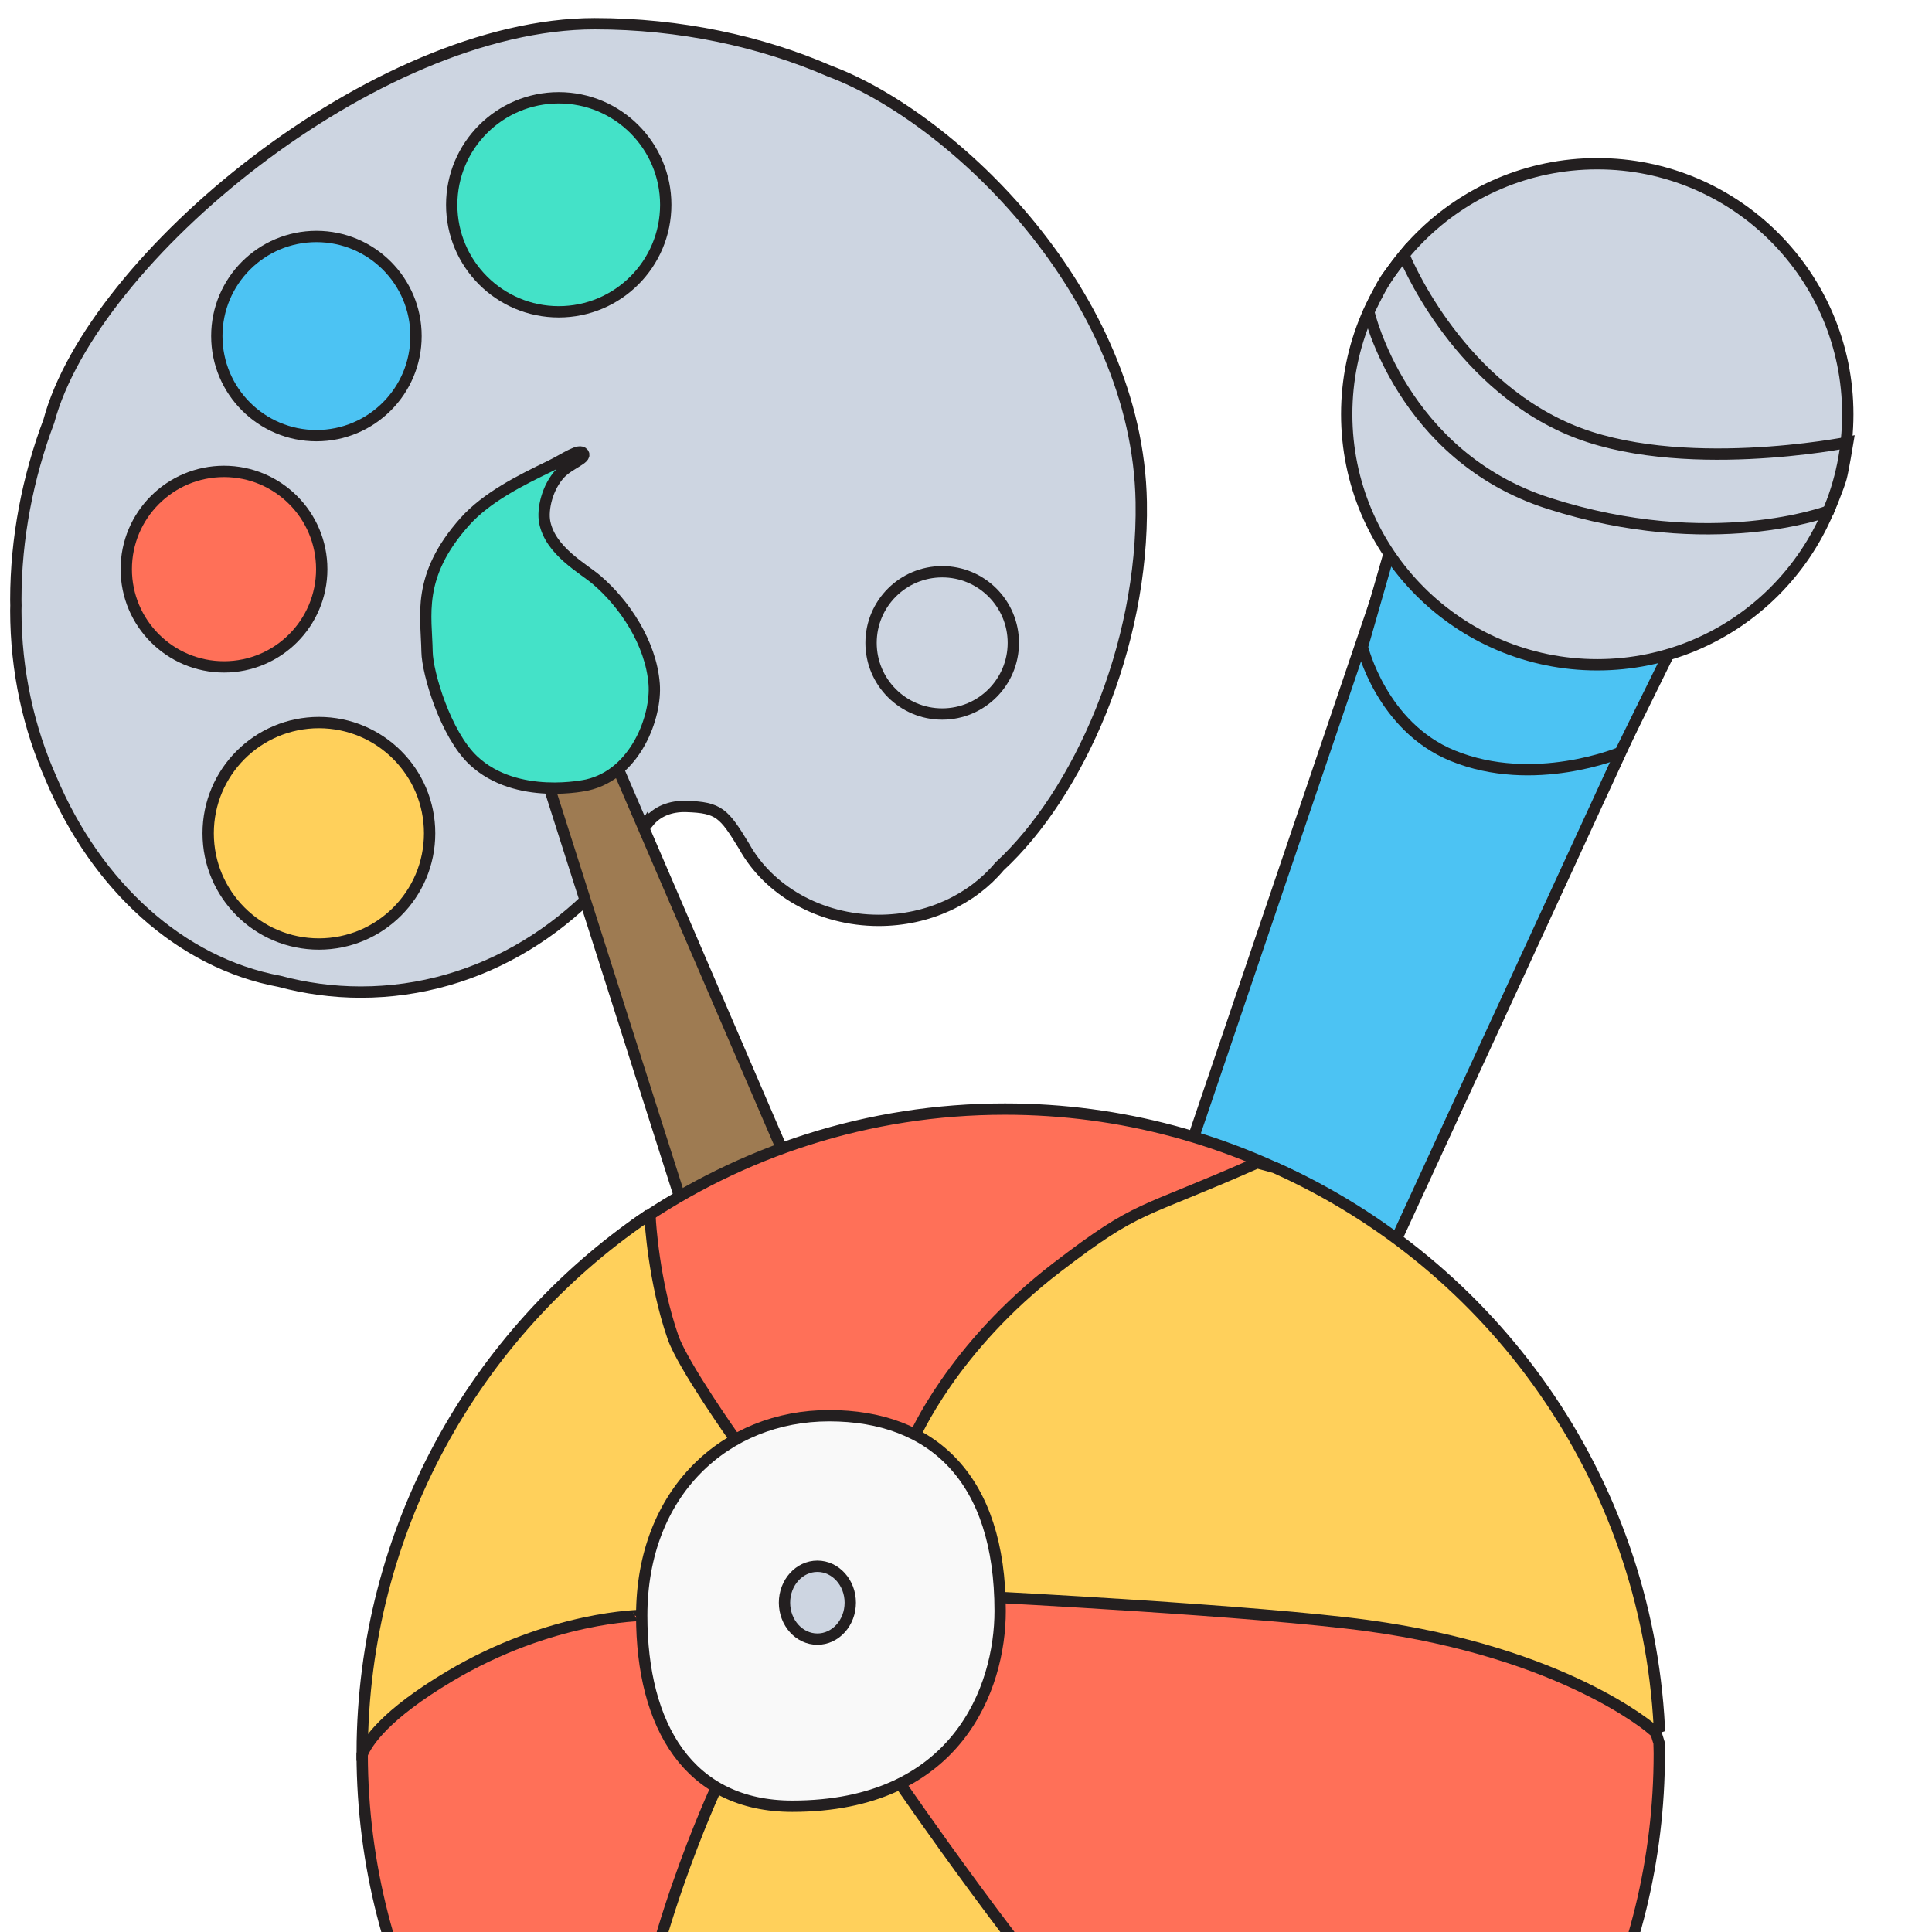
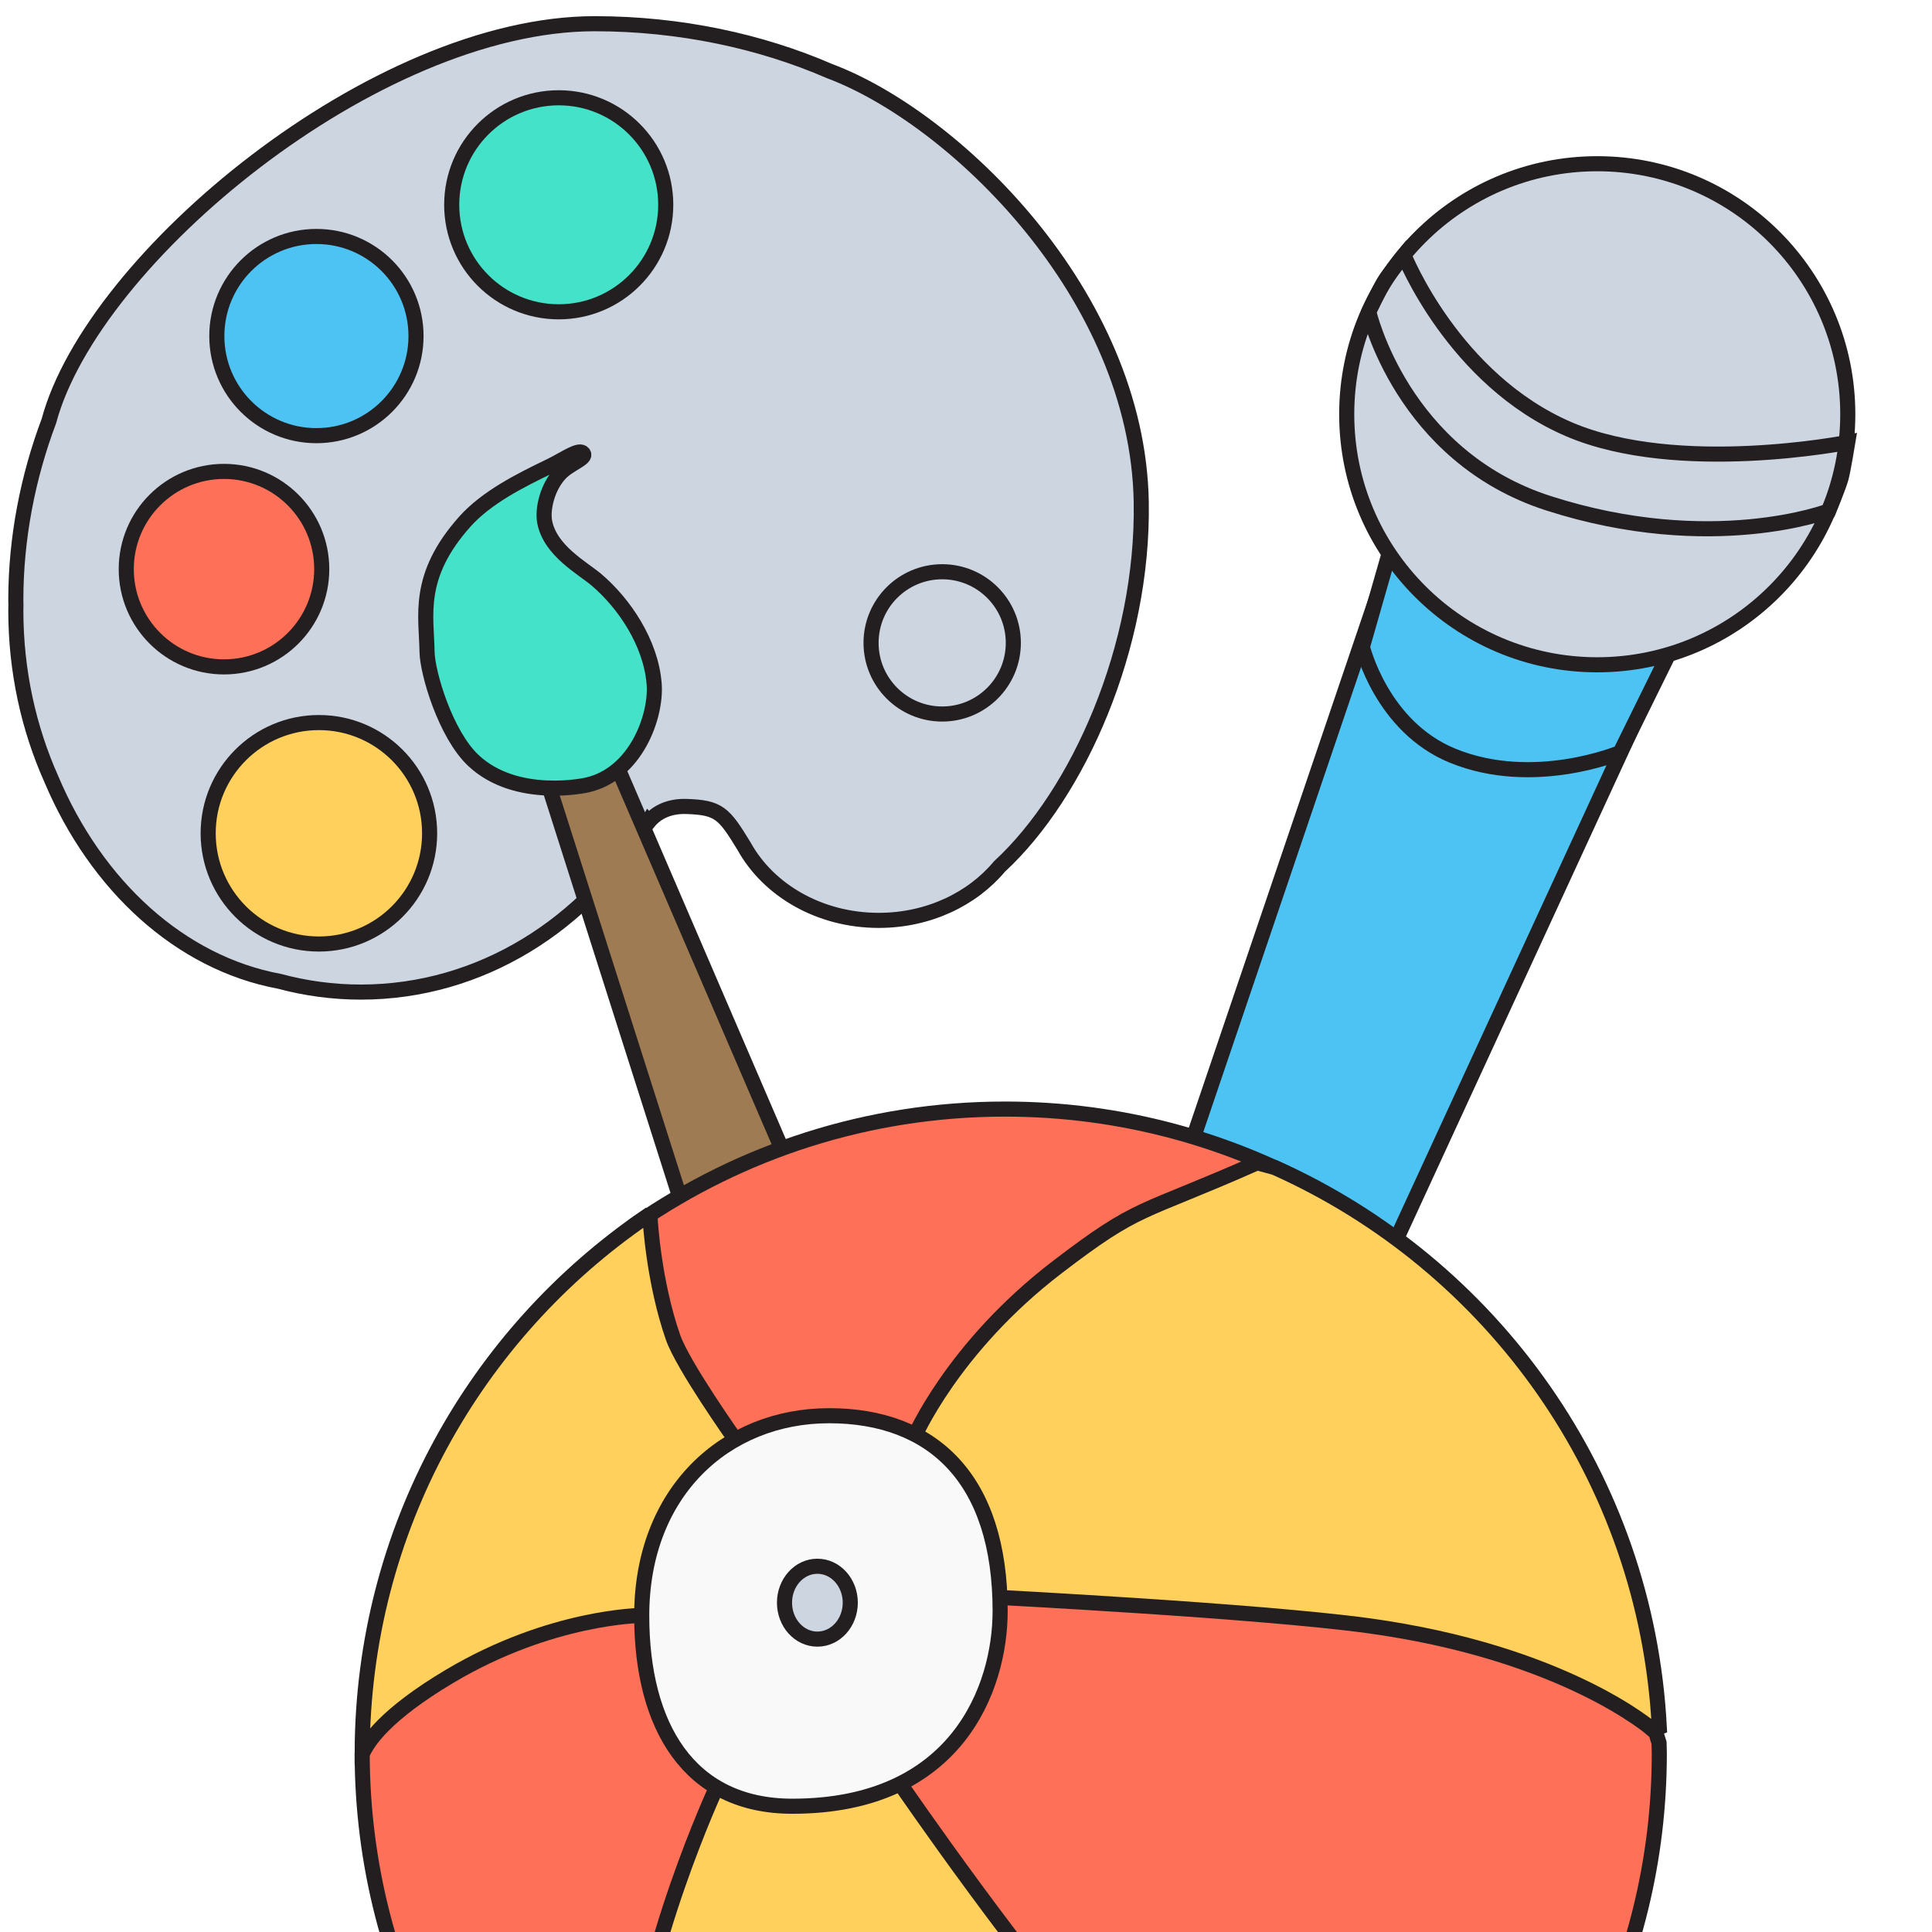
- <svg xmlns="http://www.w3.org/2000/svg" version="1.1" x="0px" y="0px" width="256px" height="256px" viewBox="-1.347 -2.392 256 256" enable-background="new -1.347 -2.392 256 256" xml:space="preserve">
+ <svg xmlns="http://www.w3.org/2000/svg" version="1.1" x="0px" y="0px" width="256px" height="256px" viewBox="-1.097 -2.142 256 256" enable-background="new -1.097 -2.142 256 256" xml:space="preserve">
  <defs>
</defs>
-   <path display="none" fill="#F2797A" stroke="#231F20" stroke-width="3" stroke-miterlimit="10" d="M188.456,64.003l-16.622,55.965  l25.245,17.525l25.51-59.093c0,0-8.897,2.694-20.676-1.075C193.716,74.703,188.456,64.003,188.456,64.003z" />
-   <polyline display="none" fill="#A46352" stroke="#231F20" stroke-width="3" stroke-miterlimit="10" points="89.046,153.854   72.154,100.432 81.276,97.943 98.715,138.796 89.538,153.854 " />
-   <path fill="#CDD5E1" stroke="#231F20" stroke-width="1.5" stroke-miterlimit="10" d="M149.874,64.12  c-0.475-27.483-24.852-50.938-41.31-57.094C99.465,3.076,88.76,0.75,77.449,0.75c-29.118,0-66.547,31.084-72.321,52.656  C2.337,60.824,0.75,68.931,0.75,77.079c0,0.252,0.012,0.501,0.015,0.753C0.763,78.056,0.75,78.276,0.75,78.5  c0,8.029,1.699,15.616,4.71,22.359c5.965,14.117,17.069,24.335,30.217,26.778c3.459,0.926,7.068,1.428,10.785,1.428  c15.892,0,29.884-8.974,38.076-22.586c0.016,0.019,0.033,0.035,0.049,0.053c1.128-1.4,2.886-2.134,5.027-2.063  c4.307,0.141,4.953,0.875,7.633,5.27c3.211,5.808,9.982,9.824,17.841,9.824c6.579,0,12.393-2.818,16-7.14  C141.528,102.813,150.206,83.321,149.874,64.12z" />
-   <path fill="#9E7B52" stroke="#231F20" stroke-width="1.5" stroke-miterlimit="10" d="M80.58,99.538l-9.122,2.489l30.91,97.03  c0,0,1.132,6.795,12.459,1.133c7.098-3.549,4.854-9.871,4.854-9.871L80.58,99.538z" />
-   <path fill="#44E2C8" stroke="#231F20" stroke-width="1.5" stroke-miterlimit="10" d="M76.457,101.621  c6.438-1.464,9.21-9.088,8.875-13.386c-0.427-5.479-3.994-10.704-7.656-13.813c-1.809-1.536-6.094-3.813-6.844-7.625  c-0.338-1.721,0.352-4.668,2.063-6.469c1.217-1.281,3.494-1.962,3.063-2.625c-0.493-0.758-2.456,0.716-4.406,1.657  c-3.931,1.896-8.418,4.132-11.313,7.375c-6.461,7.239-5.07,12.489-5,17.239c0.041,2.781,2.441,10.924,6.136,14.397  C67.113,103.766,76.457,101.621,76.457,101.621" />
-   <circle fill="#44E2C8" stroke="#231F20" stroke-width="1.5" stroke-miterlimit="10" cx="72.687" cy="24.744" r="14.18" />
-   <circle fill="#4CC3F3" stroke="#231F20" stroke-width="1.5" stroke-miterlimit="10" cx="40.58" cy="42.138" r="13.197" />
-   <circle fill="#FF7058" stroke="#231F20" stroke-width="1.5" stroke-miterlimit="10" cx="28.334" cy="73.023" r="12.951" />
-   <circle fill="#FFD05B" stroke="#231F20" stroke-width="1.5" stroke-miterlimit="10" cx="40.908" cy="108.023" r="14.672" />
-   <circle fill="#CDD5E1" stroke="#231F20" stroke-width="1.5" stroke-miterlimit="10" cx="123.498" cy="82.793" r="9.426" />
-   <path fill="#4CC3F3" stroke="#231F20" stroke-width="1.5" stroke-miterlimit="10" d="M187.282,58.506l-45.533,134.151  c0,0,1.456,6.957,8.091,10.389c6.865,3.551,15.372-1.166,15.372-1.166l58.275-126.451l-18.648-14.553L187.282,58.506z" />
-   <path fill="#4CC3F3" stroke="#231F20" stroke-width="1.5" stroke-miterlimit="10" d="M179.176,83.326l3.536-12.352l37.02,13.36  l-6.403,12.993c0,0-11.425,4.814-22.185,0.42C181.707,93.894,179.176,83.326,179.176,83.326z" />
-   <circle fill="#CDD5E1" stroke="#231F20" stroke-width="1.5" stroke-miterlimit="10" cx="210.297" cy="52.499" r="33.197" />
-   <path fill="none" stroke="#231F20" stroke-width="1.5" stroke-miterlimit="10" d="M180.023,38.917c0,0,4.345,19.132,23.834,25.384  c21.625,6.938,37.1,1.017,37.1,1.017s1.305-3.122,1.65-4.37c0.275-0.996,0.887-4.725,0.887-4.725s-22.479,4.467-36.949-1.734  c-15.313-6.563-21.854-23.065-21.854-23.065s-2.082,2.571-2.649,3.525C181.481,35.89,180.023,38.917,180.023,38.917z" />
-   <path fill="#FF7058" stroke="#231F20" stroke-width="1.5" stroke-miterlimit="10" d="M82.927,200.903h91.372v-45.131  c-12.541-7.118-27.028-11.205-42.479-11.205c-18.16,0-34.999,5.63-48.893,15.221V200.903z" />
-   <path fill="#FFD05B" stroke="#231F20" stroke-width="1.5" stroke-miterlimit="10" d="M46.646,229.742l37.038-18.081l12.395-23.314  c0,0-6.94-9.789-8.245-13.53c-2.581-7.397-3.022-15.544-3.022-15.544l-0.576-0.425C61.614,174.32,46.743,200.288,46.646,229.742z" />
-   <path fill="#FF7058" stroke="#231F20" stroke-width="1.5" stroke-miterlimit="10" d="M58.245,219.717  c-8.569,5.096-10.942,8.729-11.601,10.354c0.068,29.331,14.794,55.208,37.235,70.724l9.723-66.377l-9.918-22.756  C83.685,211.661,71.697,211.716,58.245,219.717z" />
-   <path fill="#FFD05B" stroke="#231F20" stroke-width="1.5" stroke-miterlimit="10" d="M117.911,233.935l-24.308,0.482  c0,0-10.098,21.77-11.101,39.319c-1.002,17.537,0.082,24.58,0.746,27.116c13.914,9.634,30.789,15.292,48.994,15.292  c19.507,0,37.495-6.489,51.94-17.416L117.911,233.935z" />
-   <path fill="#FF7058" stroke="#231F20" stroke-width="1.5" stroke-miterlimit="10" d="M218.519,229.957  c0-0.475-0.027-0.941-0.035-1.414l-0.783-2.53l-3.594-8.441l-62.791-20.218l-20.139,11.87l-13.267,24.711  c0,0,16.89,24.663,29.448,38.254c14.207,15.375,32.177,24.666,36.574,26.808C204.929,283.276,218.519,258.204,218.519,229.957z" />
-   <path fill="#FFD05B" stroke="#231F20" stroke-width="1.5" stroke-miterlimit="10" d="M217.597,226.767l0.922-0.312  c-1.729-33.133-22.178-61.289-50.963-74.146l-2.319-0.627c-15.839,7.015-15.513,5.425-26.511,13.844  c-13.935,10.666-18.99,22.634-18.99,22.634l10.377,21.063c0,0,35.276,1.818,49.728,3.784  C205.955,216.56,217.597,226.767,217.597,226.767z" />
-   <path fill="#F9F9F9" stroke="#231F20" stroke-width="1.5" stroke-miterlimit="10" d="M131.177,211.07  c0,10.188-5.718,25.873-27.538,25.873c-13.716,0-19.955-10.623-19.955-25.254c0-16.401,11.119-26.492,24.834-26.492  C122.235,185.197,131.177,193.545,131.177,211.07z" />
-   <ellipse fill="#CDD5E1" stroke="#231F20" stroke-width="1.5" stroke-miterlimit="10" cx="106.961" cy="209.972" rx="4.358" ry="4.828" />
+   <path display="none" fill="#F2797A" stroke="#231F20" stroke-width="3" stroke-miterlimit="10" d="M188.706,64.253l-16.622,55.965  l25.245,17.525l25.51-59.093c0,0-8.897,2.694-20.676-1.075C193.966,74.953,188.706,64.253,188.706,64.253z" />
+   <polyline display="none" fill="#A46352" stroke="#231F20" stroke-width="3" stroke-miterlimit="10" points="89.296,154.104   72.404,100.682 81.526,98.193 98.965,139.046 89.788,154.104 " />
+   <path fill="#CDD5E1" stroke="#231F20" stroke-width="2" stroke-miterlimit="10" d="M150.124,64.37  c-0.475-27.483-24.852-50.938-41.31-57.094C99.715,3.326,89.01,1,77.699,1C48.581,1,11.152,32.084,5.378,53.656  C2.587,61.074,1,69.181,1,77.329c0,0.252,0.012,0.501,0.015,0.753C1.013,78.306,1,78.526,1,78.75c0,8.029,1.699,15.616,4.71,22.359  c5.965,14.117,17.069,24.335,30.217,26.778c3.459,0.926,7.068,1.428,10.785,1.428c15.892,0,29.884-8.974,38.076-22.586  c0.016,0.019,0.033,0.035,0.049,0.053c1.128-1.4,2.886-2.134,5.027-2.063c4.307,0.141,4.953,0.875,7.633,5.27  c3.211,5.808,9.982,9.824,17.841,9.824c6.579,0,12.393-2.818,16-7.14C141.778,103.063,150.456,83.571,150.124,64.37z" />
+   <path fill="#9E7B52" stroke="#231F20" stroke-width="2" stroke-miterlimit="10" d="M80.83,99.788l-9.122,2.489l30.91,97.03  c0,0,1.132,6.795,12.459,1.133c7.098-3.549,4.854-9.871,4.854-9.871L80.83,99.788z" />
+   <path fill="#44E2C8" stroke="#231F20" stroke-width="2" stroke-miterlimit="10" d="M76.707,101.871  c6.438-1.464,9.21-9.088,8.875-13.386c-0.427-5.479-3.994-10.704-7.656-13.813c-1.809-1.536-6.094-3.813-6.844-7.625  c-0.338-1.721,0.352-4.668,2.063-6.469c1.217-1.281,3.494-1.962,3.063-2.625c-0.493-0.758-2.456,0.716-4.406,1.657  c-3.931,1.896-8.418,4.132-11.313,7.375c-6.461,7.239-5.07,12.489-5,17.239c0.041,2.781,2.441,10.924,6.136,14.397  C67.363,104.016,76.707,101.871,76.707,101.871" />
+   <circle fill="#44E2C8" stroke="#231F20" stroke-width="2" stroke-miterlimit="10" cx="72.937" cy="24.994" r="14.18" />
+   <circle fill="#4CC3F3" stroke="#231F20" stroke-width="2" stroke-miterlimit="10" cx="40.83" cy="42.388" r="13.197" />
+   <circle fill="#FF7058" stroke="#231F20" stroke-width="2" stroke-miterlimit="10" cx="28.584" cy="73.273" r="12.951" />
+   <circle fill="#FFD05B" stroke="#231F20" stroke-width="2" stroke-miterlimit="10" cx="41.158" cy="108.273" r="14.672" />
+   <circle fill="#CDD5E1" stroke="#231F20" stroke-width="2" stroke-miterlimit="10" cx="123.748" cy="83.043" r="9.426" />
+   <path fill="#4CC3F3" stroke="#231F20" stroke-width="2" stroke-miterlimit="10" d="M187.532,58.756l-45.533,134.151  c0,0,1.456,6.957,8.091,10.389c6.865,3.551,15.372-1.166,15.372-1.166l58.275-126.451l-18.648-14.553L187.532,58.756z" />
+   <path fill="#4CC3F3" stroke="#231F20" stroke-width="2" stroke-miterlimit="10" d="M179.426,83.576l3.536-12.352l37.02,13.36  l-6.403,12.993c0,0-11.425,4.814-22.185,0.42C181.957,94.144,179.426,83.576,179.426,83.576z" />
+   <circle fill="#CDD5E1" stroke="#231F20" stroke-width="2" stroke-miterlimit="10" cx="210.547" cy="52.749" r="33.197" />
+   <path fill="none" stroke="#231F20" stroke-width="2" stroke-miterlimit="10" d="M180.273,39.167c0,0,4.345,19.132,23.834,25.384  c21.625,6.938,37.1,1.017,37.1,1.017s1.305-3.122,1.65-4.37c0.275-0.996,0.887-4.725,0.887-4.725s-22.479,4.467-36.949-1.734  c-15.313-6.563-21.854-23.065-21.854-23.065s-2.082,2.571-2.649,3.525C181.731,36.14,180.273,39.167,180.273,39.167z" />
+   <path fill="#FF7058" stroke="#231F20" stroke-width="2" stroke-miterlimit="10" d="M83.177,201.153h91.372v-45.131  c-12.541-7.118-27.028-11.205-42.479-11.205c-18.16,0-34.999,5.63-48.893,15.221V201.153z" />
+   <path fill="#FFD05B" stroke="#231F20" stroke-width="2" stroke-miterlimit="10" d="M46.896,229.992l37.038-18.081l12.395-23.314  c0,0-6.94-9.789-8.245-13.53c-2.581-7.397-3.022-15.544-3.022-15.544l-0.576-0.425C61.864,174.57,46.993,200.538,46.896,229.992z" />
+   <path fill="#FF7058" stroke="#231F20" stroke-width="2" stroke-miterlimit="10" d="M58.495,219.967  c-8.569,5.096-10.942,8.729-11.601,10.354c0.068,29.331,14.794,55.208,37.235,70.724l9.723-66.377l-9.918-22.756  C83.935,211.911,71.947,211.966,58.495,219.967z" />
+   <path fill="#FFD05B" stroke="#231F20" stroke-width="2" stroke-miterlimit="10" d="M118.161,234.185l-24.308,0.482  c0,0-10.098,21.77-11.101,39.319c-1.002,17.537,0.082,24.58,0.746,27.116c13.914,9.634,30.789,15.292,48.994,15.292  c19.507,0,37.495-6.489,51.94-17.416L118.161,234.185z" />
+   <path fill="#FF7058" stroke="#231F20" stroke-width="2" stroke-miterlimit="10" d="M218.769,230.207  c0-0.475-0.027-0.941-0.035-1.414l-0.783-2.53l-3.594-8.441l-62.791-20.218l-20.139,11.87l-13.267,24.711  c0,0,16.89,24.663,29.448,38.254c14.207,15.375,32.177,24.666,36.574,26.808C205.179,283.526,218.769,258.454,218.769,230.207z" />
+   <path fill="#FFD05B" stroke="#231F20" stroke-width="2" stroke-miterlimit="10" d="M217.847,227.017l0.922-0.312  c-1.729-33.133-22.178-61.289-50.963-74.146l-2.319-0.627c-15.839,7.015-15.513,5.425-26.511,13.844  c-13.935,10.666-18.99,22.634-18.99,22.634l10.377,21.063c0,0,35.276,1.818,49.728,3.784  C206.205,216.81,217.847,227.017,217.847,227.017z" />
+   <path fill="#F9F9F9" stroke="#231F20" stroke-width="2" stroke-miterlimit="10" d="M131.427,211.32  c0,10.188-5.718,25.873-27.538,25.873c-13.716,0-19.955-10.623-19.955-25.254c0-16.401,11.119-26.492,24.834-26.492  C122.485,185.447,131.427,193.795,131.427,211.32z" />
+   <ellipse fill="#CDD5E1" stroke="#231F20" stroke-width="2" stroke-miterlimit="10" cx="107.211" cy="210.222" rx="4.358" ry="4.828" />
</svg>
